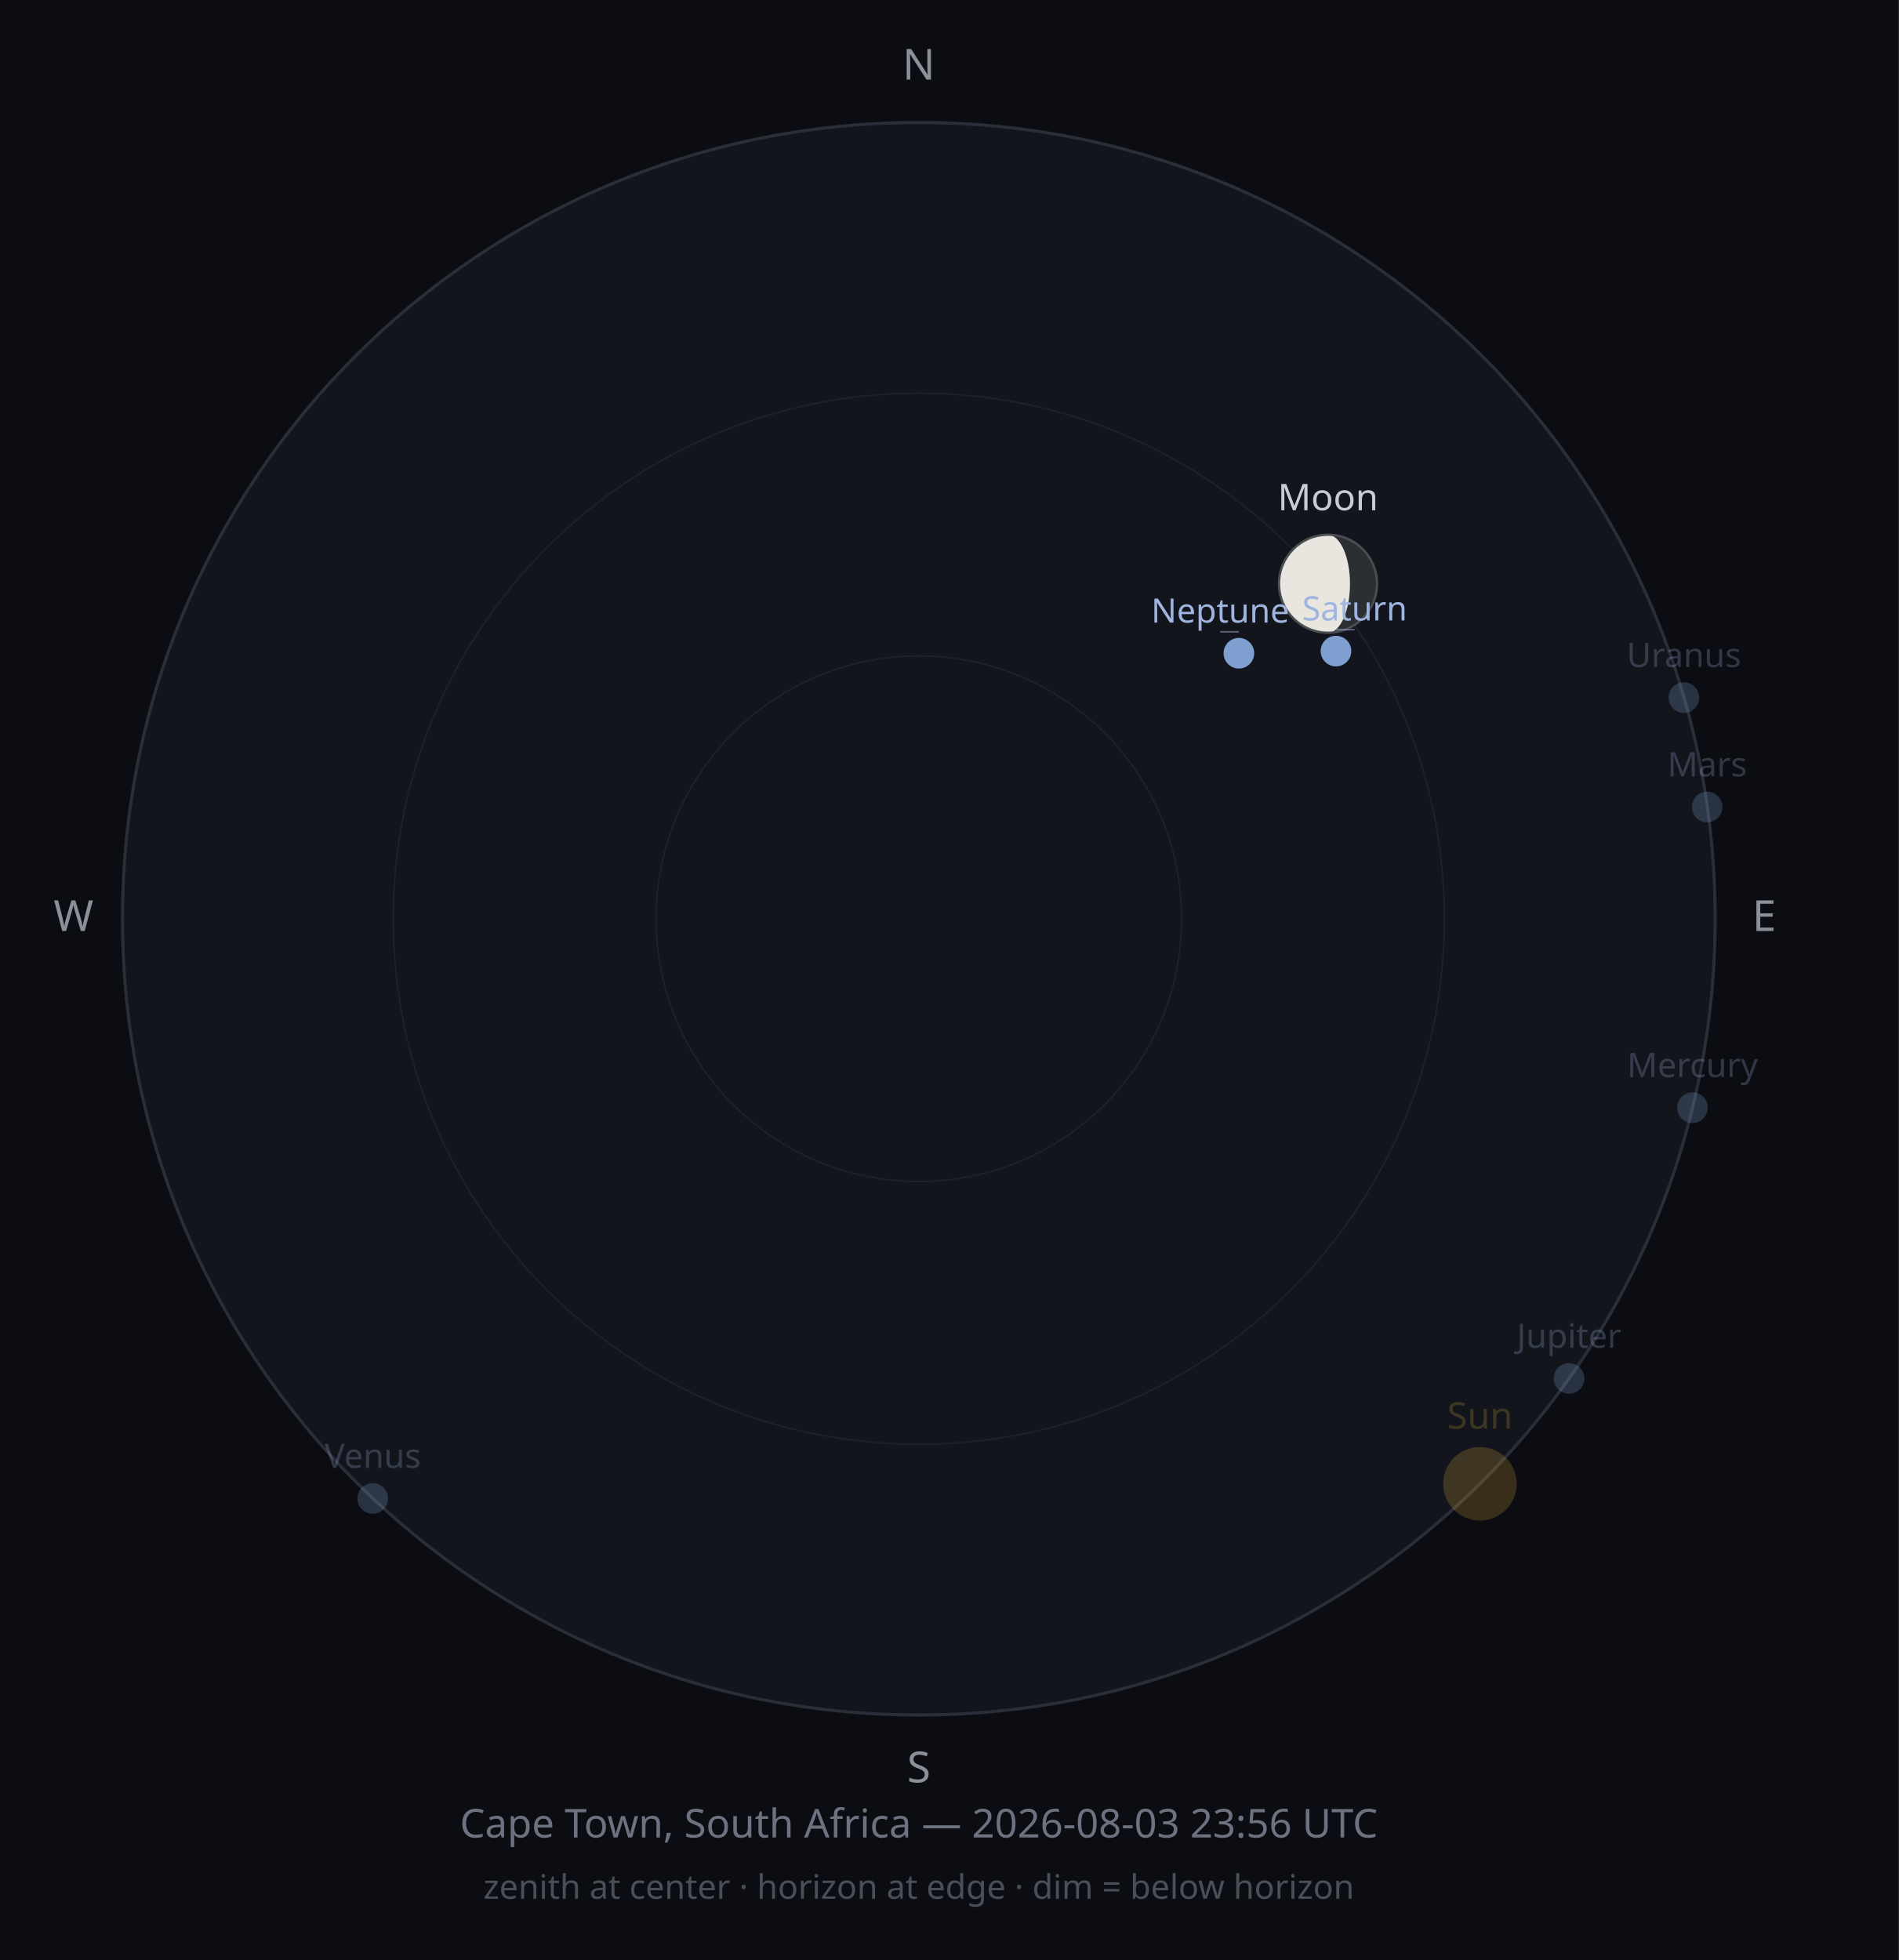
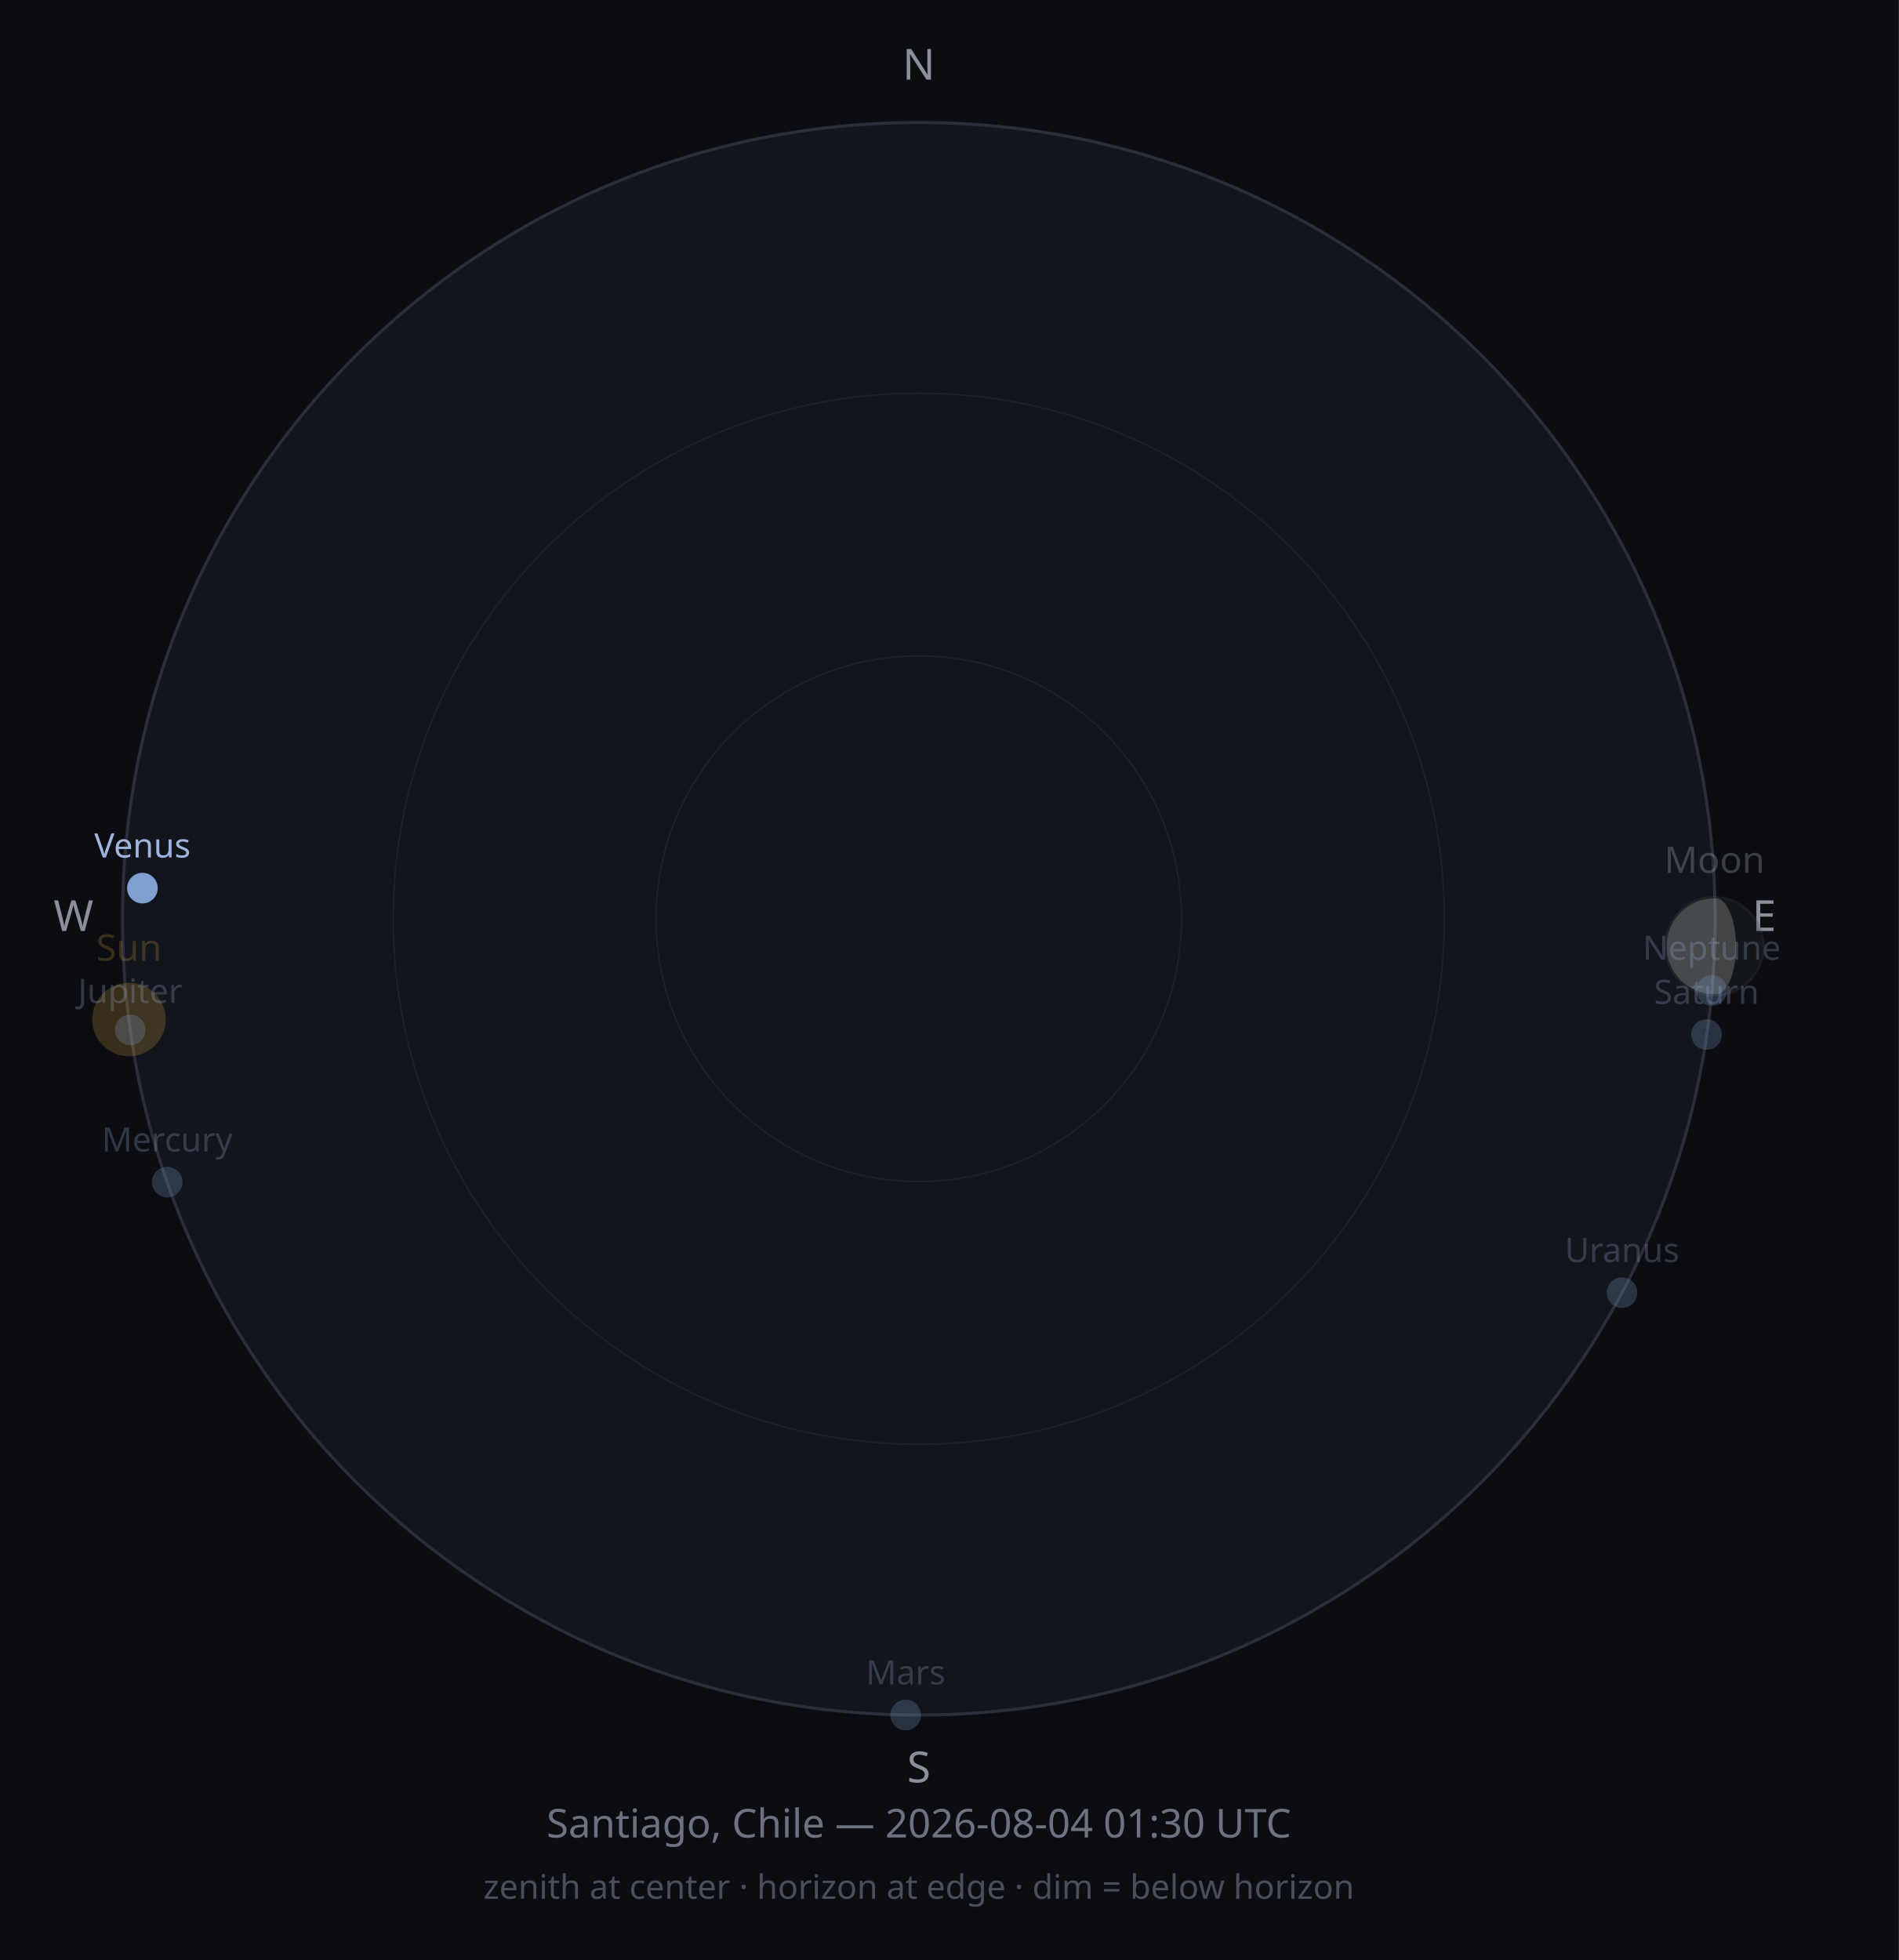
<svg xmlns="http://www.w3.org/2000/svg" width="620" height="640" viewBox="0 0 620 640">
  <rect width="620" height="640" fill="#0B0D12" />
  <circle cx="300" cy="300" r="260" fill="#12151C" stroke="#2A2E38" stroke-width="1" />
  <circle cx="300" cy="300" r="171.6" fill="none" stroke="#1D212B" stroke-width="0.5" />
  <circle cx="300" cy="300" r="85.8" fill="none" stroke="#1D212B" stroke-width="0.5" />
  <text x="300" y="26" font-size="14" fill="#8A8F98" text-anchor="middle" font-family="sans-serif">N</text>
  <text x="576" y="304" font-size="14" fill="#8A8F98" text-anchor="middle" font-family="sans-serif">E</text>
  <text x="300" y="582" font-size="14" fill="#8A8F98" text-anchor="middle" font-family="sans-serif">S</text>
  <text x="24" y="304" font-size="14" fill="#8A8F98" text-anchor="middle" font-family="sans-serif">W</text>
-   <circle cx="483.2" cy="484.5" r="12" fill="#F2B33D" opacity="0.2" />
-   <text x="483.2" y="466.5" font-size="12" fill="#F2B33D" opacity="0.2" text-anchor="middle" font-family="sans-serif">Sun</text>
-   <g opacity="1">
-     <circle cx="433.6" cy="190.6" r="16" fill="#2B2E33" />
-     <path d="M433.589,174.648 A16,16 0 0,0 433.589,206.648 A7.192,16 0 0,0 433.589,174.648 Z" fill="#E8E6DE" />
-     <circle cx="433.6" cy="190.6" r="16" fill="none" stroke="#4A4D52" stroke-width="0.75" />
+   <circle cx="42.1" cy="332.9" r="12" fill="#F2B33D" opacity="0.2" />
+   <text x="42.1" y="313.7" font-size="12" fill="#F2B33D" opacity="0.2" text-anchor="middle" font-family="sans-serif">Sun</text>
+   <g opacity="0.25">
+     <circle cx="559.8" cy="309.0" r="16" fill="#2B2E33" />
+     <path d="M559.843,293.028 A16,16 0 0,0 559.843,325.028 A6.991,16 0 0,0 559.843,293.028 Z" fill="#E8E6DE" />
+     <circle cx="559.8" cy="309.0" r="16" fill="none" stroke="#4A4D52" stroke-width="0.75" />
  </g>
-   <text x="433.6" y="166.6" font-size="12" fill="#C9CDD3" opacity="1" text-anchor="middle" font-family="sans-serif">Moon</text>
-   <circle cx="552.6" cy="361.7" r="5" fill="#7F9FD0" opacity="0.25" />
-   <text x="552.6" y="351.7" font-size="11" fill="#9FB4DE" opacity="0.25" text-anchor="middle" font-family="sans-serif">Mercury</text>
-   <circle cx="121.7" cy="489.3" r="5" fill="#7F9FD0" opacity="0.25" />
-   <text x="121.7" y="479.3" font-size="11" fill="#9FB4DE" opacity="0.25" text-anchor="middle" font-family="sans-serif">Venus</text>
-   <circle cx="557.4" cy="263.5" r="5" fill="#7F9FD0" opacity="0.25" />
-   <text x="557.4" y="253.5" font-size="11" fill="#9FB4DE" opacity="0.25" text-anchor="middle" font-family="sans-serif">Mars</text>
-   <circle cx="512.3" cy="450.1" r="5" fill="#7F9FD0" opacity="0.25" />
-   <text x="512.3" y="440.1" font-size="11" fill="#9FB4DE" opacity="0.25" text-anchor="middle" font-family="sans-serif">Jupiter</text>
-   <circle cx="436.2" cy="212.6" r="5" fill="#7F9FD0" opacity="1" />
-   <line x1="436.2" y1="205.6" x2="442.3" y2="205.6" stroke="#9FB4DE" stroke-width="0.5" opacity="0.50" />
-   <text x="442.3" y="202.6" font-size="11" fill="#9FB4DE" opacity="1" text-anchor="middle" font-family="sans-serif">Saturn</text>
-   <circle cx="549.8" cy="227.8" r="5" fill="#7F9FD0" opacity="0.25" />
-   <text x="549.8" y="217.8" font-size="11" fill="#9FB4DE" opacity="0.25" text-anchor="middle" font-family="sans-serif">Uranus</text>
-   <circle cx="404.5" cy="213.3" r="5" fill="#7F9FD0" opacity="1" />
-   <line x1="404.5" y1="206.3" x2="398.4" y2="206.3" stroke="#9FB4DE" stroke-width="0.5" opacity="0.50" />
-   <text x="398.4" y="203.3" font-size="11" fill="#9FB4DE" opacity="1" text-anchor="middle" font-family="sans-serif">Neptune</text>
-   <text x="300" y="600" font-size="13" fill="#6C7280" text-anchor="middle" font-family="sans-serif">Cape Town, South Africa — 2026-08-03 23:56 UTC</text>
+   <text x="559.8" y="285.0" font-size="12" fill="#C9CDD3" opacity="0.25" text-anchor="middle" font-family="sans-serif">Moon</text>
+   <circle cx="54.6" cy="386.0" r="5" fill="#7F9FD0" opacity="0.25" />
+   <text x="54.6" y="376.0" font-size="11" fill="#9FB4DE" opacity="0.25" text-anchor="middle" font-family="sans-serif">Mercury</text>
+   <circle cx="46.5" cy="290.0" r="5" fill="#7F9FD0" opacity="1" />
+   <text x="46.5" y="280.0" font-size="11" fill="#9FB4DE" opacity="1" text-anchor="middle" font-family="sans-serif">Venus</text>
+   <circle cx="295.7" cy="560.0" r="5" fill="#7F9FD0" opacity="0.25" />
+   <text x="295.7" y="550.0" font-size="11" fill="#9FB4DE" opacity="0.25" text-anchor="middle" font-family="sans-serif">Mars</text>
+   <circle cx="42.5" cy="336.3" r="5" fill="#7F9FD0" opacity="0.25" />
+   <text x="42.5" y="327.5" font-size="11" fill="#9FB4DE" opacity="0.25" text-anchor="middle" font-family="sans-serif">Jupiter</text>
+   <circle cx="557.2" cy="337.8" r="5" fill="#7F9FD0" opacity="0.25" />
+   <text x="557.2" y="327.8" font-size="11" fill="#9FB4DE" opacity="0.25" text-anchor="middle" font-family="sans-serif">Saturn</text>
+   <circle cx="529.6" cy="422.1" r="5" fill="#7F9FD0" opacity="0.25" />
+   <text x="529.6" y="412.1" font-size="11" fill="#9FB4DE" opacity="0.25" text-anchor="middle" font-family="sans-serif">Uranus</text>
+   <circle cx="558.9" cy="323.4" r="5" fill="#7F9FD0" opacity="0.25" />
+   <text x="558.9" y="313.4" font-size="11" fill="#9FB4DE" opacity="0.25" text-anchor="middle" font-family="sans-serif">Neptune</text>
+   <text x="300" y="600" font-size="13" fill="#6C7280" text-anchor="middle" font-family="sans-serif">Santiago, Chile — 2026-08-04 01:30 UTC</text>
  <text x="300" y="620" font-size="11" fill="#4A4E58" text-anchor="middle" font-family="sans-serif">zenith at center · horizon at edge · dim = below horizon</text>
</svg>
